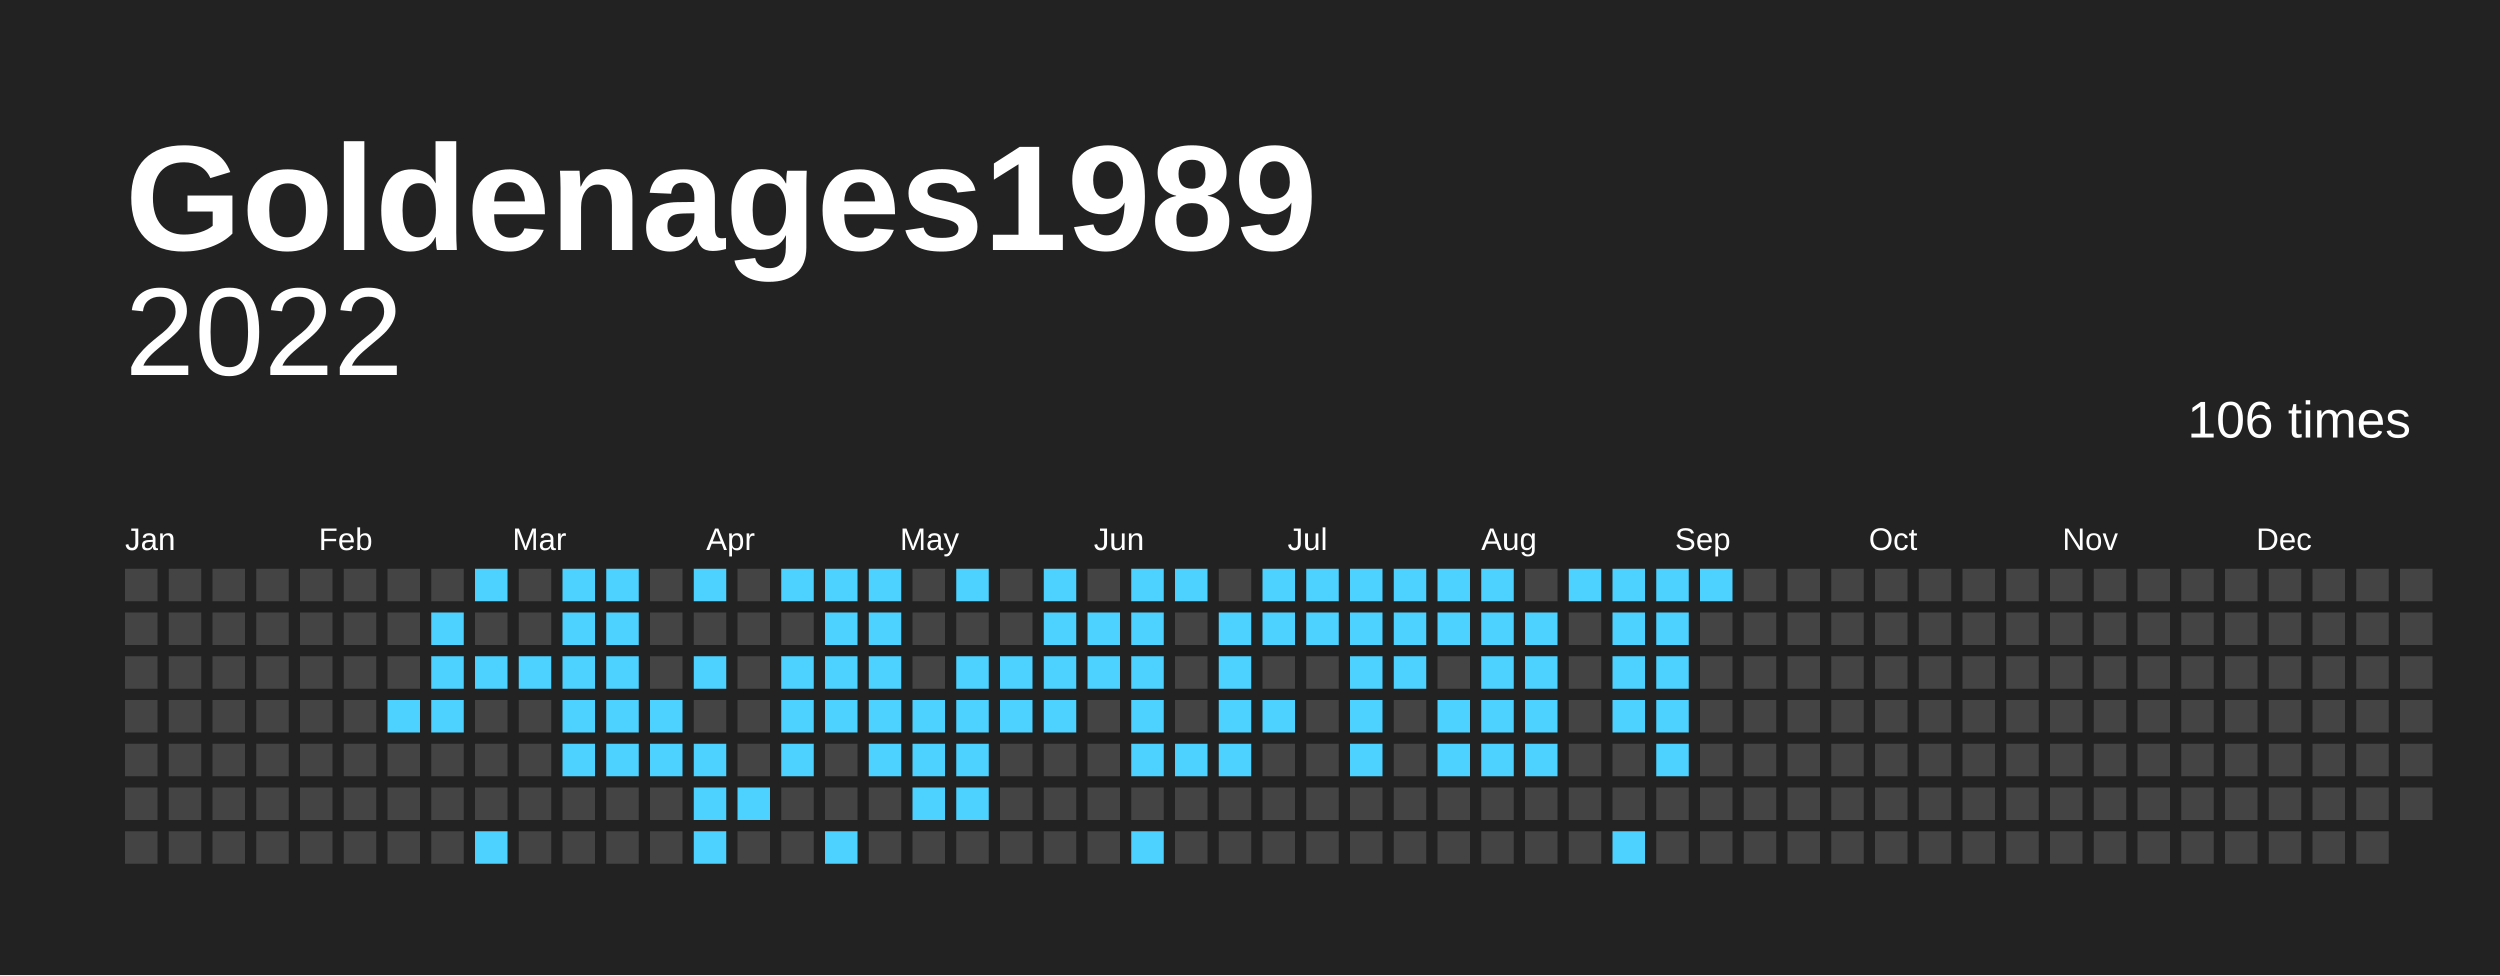
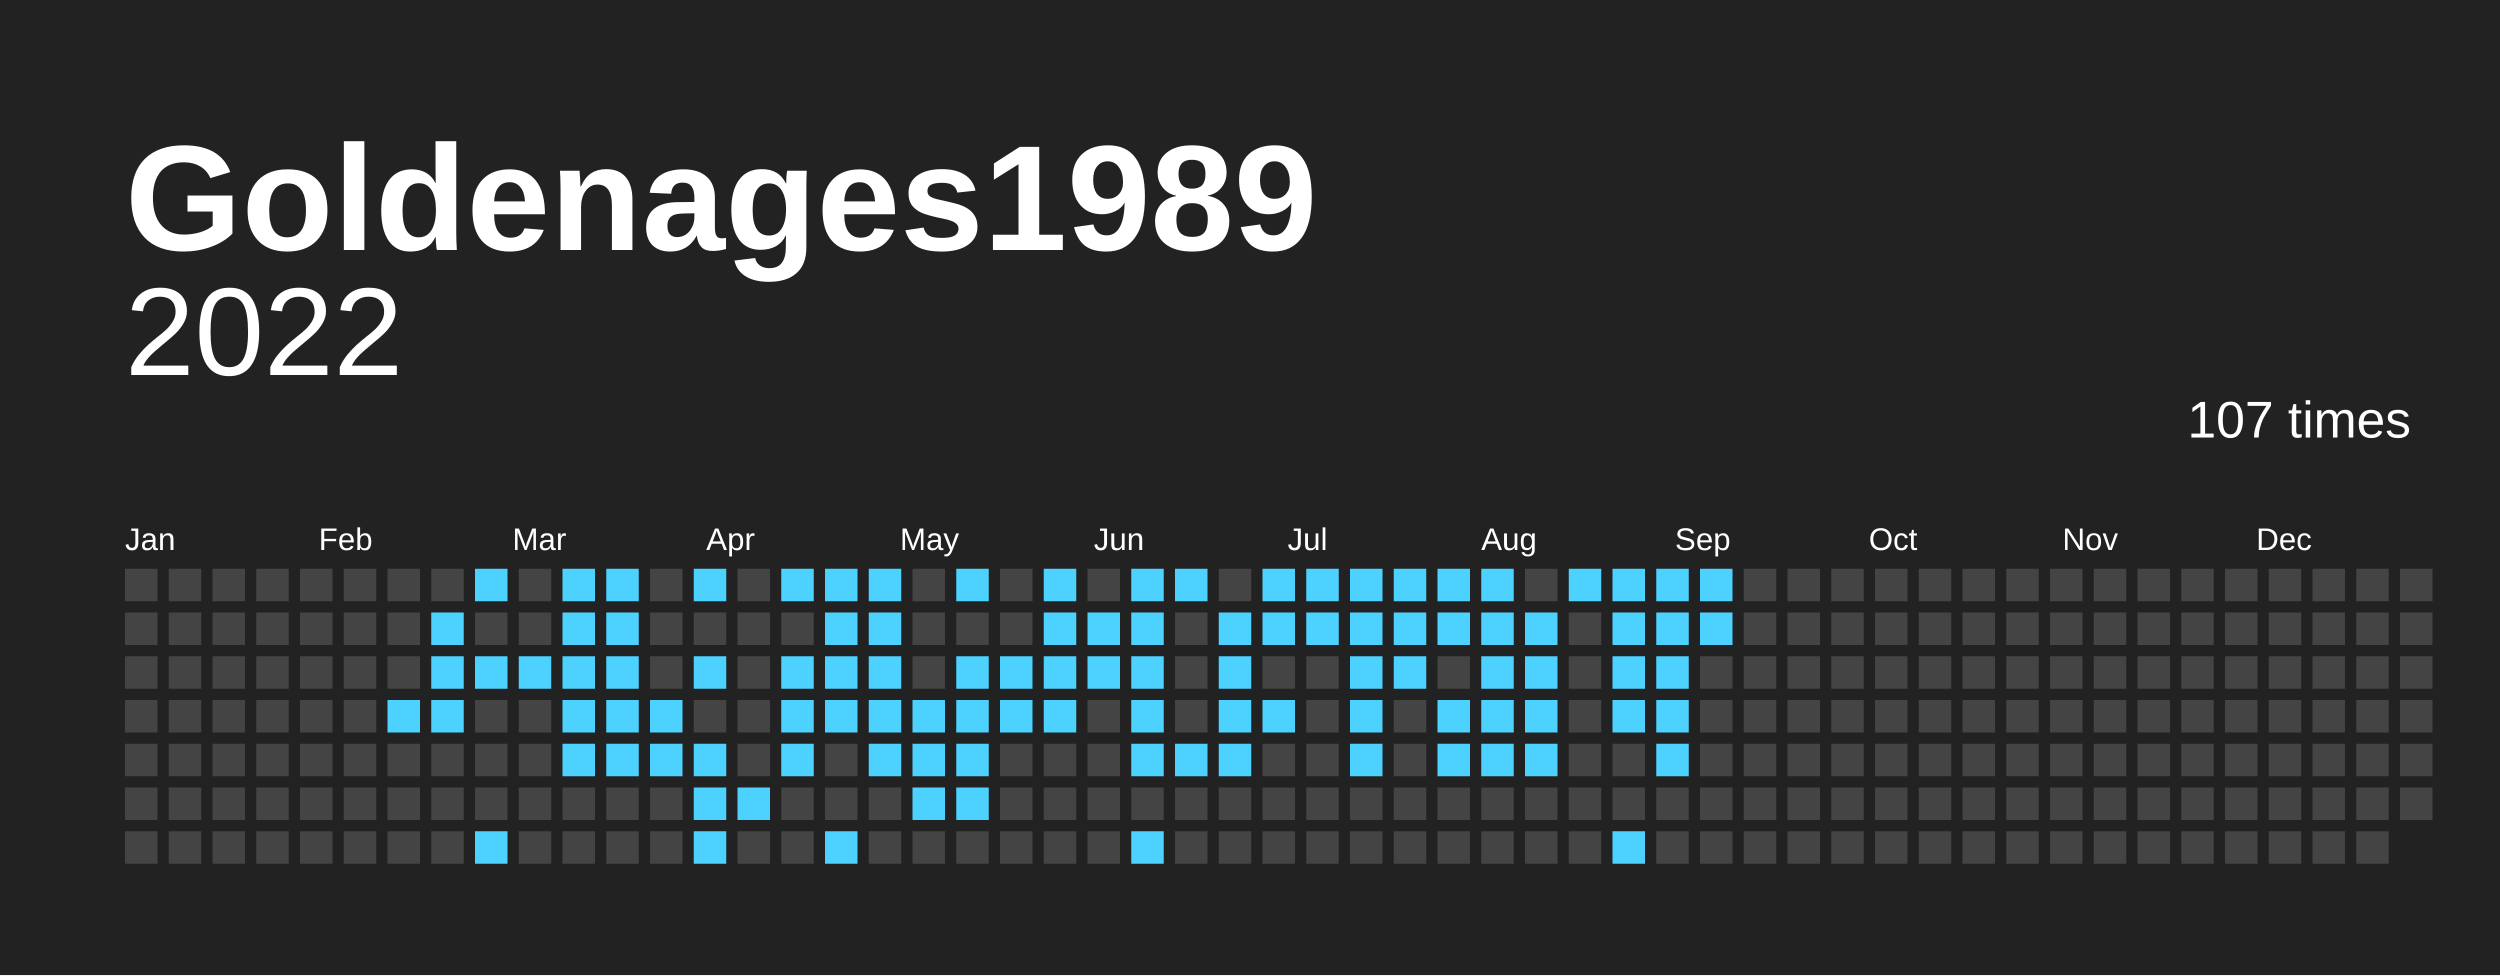
<svg xmlns="http://www.w3.org/2000/svg" baseProfile="full" height="78mm" version="1.1" viewBox="0,0,200,78" width="200mm">
  <defs />
  <rect fill="#222222" height="78" width="200" x="0" y="0" />
  <text fill="#FFFFFF" style="font-size:12px; font-family:Arial; font-weight:bold;" x="10" y="20">Goldenages1989</text>
  <text alignment-baseline="hanging" fill="#FFFFFF" style="font-size:10.0px; font-family:Arial;" x="10" y="30">2022</text>
-   <text alignment-baseline="hanging" fill="#FFFFFF" style="font-size:4.125px; font-family:Arial;" x="175" y="35">106 times</text>
+   <text alignment-baseline="hanging" fill="#FFFFFF" style="font-size:4.125px; font-family:Arial;" x="175" y="35">107 times</text>
  <text fill="#FFFFFF" style="font-size:2.5px; font-family:Arial" x="10.0" y="44">Jan</text>
  <text fill="#FFFFFF" style="font-size:2.5px; font-family:Arial" x="25.5" y="44">Feb</text>
  <text fill="#FFFFFF" style="font-size:2.5px; font-family:Arial" x="41.0" y="44">Mar</text>
  <text fill="#FFFFFF" style="font-size:2.5px; font-family:Arial" x="56.5" y="44">Apr</text>
  <text fill="#FFFFFF" style="font-size:2.5px; font-family:Arial" x="72.0" y="44">May</text>
  <text fill="#FFFFFF" style="font-size:2.5px; font-family:Arial" x="87.5" y="44">Jun</text>
  <text fill="#FFFFFF" style="font-size:2.5px; font-family:Arial" x="103.0" y="44">Jul</text>
  <text fill="#FFFFFF" style="font-size:2.5px; font-family:Arial" x="118.5" y="44">Aug</text>
  <text fill="#FFFFFF" style="font-size:2.5px; font-family:Arial" x="134.0" y="44">Sep</text>
  <text fill="#FFFFFF" style="font-size:2.5px; font-family:Arial" x="149.5" y="44">Oct</text>
  <text fill="#FFFFFF" style="font-size:2.5px; font-family:Arial" x="165.0" y="44">Nov</text>
  <text fill="#FFFFFF" style="font-size:2.5px; font-family:Arial" x="180.5" y="44">Dec</text>
  <rect fill="#444444" height="2.6" width="2.6" x="10.0" y="45.5" />
  <rect fill="#444444" height="2.6" width="2.6" x="10.0" y="49.0" />
  <rect fill="#444444" height="2.6" width="2.6" x="10.0" y="52.5" />
  <rect fill="#444444" height="2.6" width="2.6" x="10.0" y="56.0" />
  <rect fill="#444444" height="2.6" width="2.6" x="10.0" y="59.5" />
  <rect fill="#444444" height="2.6" width="2.6" x="10.0" y="63.0" />
  <rect fill="#444444" height="2.6" width="2.6" x="10.0" y="66.5" />
  <rect fill="#444444" height="2.6" width="2.6" x="13.5" y="45.5" />
  <rect fill="#444444" height="2.6" width="2.6" x="13.5" y="49.0" />
  <rect fill="#444444" height="2.6" width="2.6" x="13.5" y="52.5" />
  <rect fill="#444444" height="2.6" width="2.6" x="13.5" y="56.0" />
  <rect fill="#444444" height="2.6" width="2.6" x="13.5" y="59.5" />
  <rect fill="#444444" height="2.6" width="2.6" x="13.5" y="63.0" />
  <rect fill="#444444" height="2.6" width="2.6" x="13.5" y="66.5" />
  <rect fill="#444444" height="2.6" width="2.6" x="17.0" y="45.5" />
  <rect fill="#444444" height="2.6" width="2.6" x="17.0" y="49.0" />
  <rect fill="#444444" height="2.6" width="2.6" x="17.0" y="52.5" />
  <rect fill="#444444" height="2.6" width="2.6" x="17.0" y="56.0" />
  <rect fill="#444444" height="2.6" width="2.6" x="17.0" y="59.5" />
  <rect fill="#444444" height="2.6" width="2.6" x="17.0" y="63.0" />
  <rect fill="#444444" height="2.6" width="2.6" x="17.0" y="66.5" />
  <rect fill="#444444" height="2.6" width="2.6" x="20.5" y="45.5" />
  <rect fill="#444444" height="2.6" width="2.6" x="20.5" y="49.0" />
  <rect fill="#444444" height="2.6" width="2.6" x="20.5" y="52.5" />
  <rect fill="#444444" height="2.6" width="2.6" x="20.5" y="56.0" />
  <rect fill="#444444" height="2.6" width="2.6" x="20.5" y="59.5" />
  <rect fill="#444444" height="2.6" width="2.6" x="20.5" y="63.0" />
  <rect fill="#444444" height="2.6" width="2.6" x="20.5" y="66.5" />
  <rect fill="#444444" height="2.6" width="2.6" x="24.0" y="45.5" />
  <rect fill="#444444" height="2.6" width="2.6" x="24.0" y="49.0" />
  <rect fill="#444444" height="2.6" width="2.6" x="24.0" y="52.5" />
  <rect fill="#444444" height="2.6" width="2.6" x="24.0" y="56.0" />
  <rect fill="#444444" height="2.6" width="2.6" x="24.0" y="59.5" />
  <rect fill="#444444" height="2.6" width="2.6" x="24.0" y="63.0" />
  <rect fill="#444444" height="2.6" width="2.6" x="24.0" y="66.5" />
  <rect fill="#444444" height="2.6" width="2.6" x="27.5" y="45.5" />
  <rect fill="#444444" height="2.6" width="2.6" x="27.5" y="49.0" />
  <rect fill="#444444" height="2.6" width="2.6" x="27.5" y="52.5" />
  <rect fill="#444444" height="2.6" width="2.6" x="27.5" y="56.0" />
  <rect fill="#444444" height="2.6" width="2.6" x="27.5" y="59.5" />
  <rect fill="#444444" height="2.6" width="2.6" x="27.5" y="63.0" />
  <rect fill="#444444" height="2.6" width="2.6" x="27.5" y="66.5" />
  <rect fill="#444444" height="2.6" width="2.6" x="31.0" y="45.5" />
  <rect fill="#444444" height="2.6" width="2.6" x="31.0" y="49.0" />
  <rect fill="#444444" height="2.6" width="2.6" x="31.0" y="52.5" />
  <rect fill="#4DD2FF" height="2.6" width="2.6" x="31.0" y="56.0" />
  <rect fill="#444444" height="2.6" width="2.6" x="31.0" y="59.5" />
  <rect fill="#444444" height="2.6" width="2.6" x="31.0" y="63.0" />
  <rect fill="#444444" height="2.6" width="2.6" x="31.0" y="66.5" />
  <rect fill="#444444" height="2.6" width="2.6" x="34.5" y="45.5" />
  <rect fill="#4DD2FF" height="2.6" width="2.6" x="34.5" y="49.0" />
  <rect fill="#4DD2FF" height="2.6" width="2.6" x="34.5" y="52.5" />
  <rect fill="#4DD2FF" height="2.6" width="2.6" x="34.5" y="56.0" />
  <rect fill="#444444" height="2.6" width="2.6" x="34.5" y="59.5" />
  <rect fill="#444444" height="2.6" width="2.6" x="34.5" y="63.0" />
  <rect fill="#444444" height="2.6" width="2.6" x="34.5" y="66.5" />
  <rect fill="#4DD2FF" height="2.6" width="2.6" x="38.0" y="45.5" />
  <rect fill="#444444" height="2.6" width="2.6" x="38.0" y="49.0" />
  <rect fill="#4DD2FF" height="2.6" width="2.6" x="38.0" y="52.5" />
  <rect fill="#444444" height="2.6" width="2.6" x="38.0" y="56.0" />
  <rect fill="#444444" height="2.6" width="2.6" x="38.0" y="59.5" />
  <rect fill="#444444" height="2.6" width="2.6" x="38.0" y="63.0" />
  <rect fill="#4DD2FF" height="2.6" width="2.6" x="38.0" y="66.5" />
  <rect fill="#444444" height="2.6" width="2.6" x="41.5" y="45.5" />
  <rect fill="#444444" height="2.6" width="2.6" x="41.5" y="49.0" />
  <rect fill="#4DD2FF" height="2.6" width="2.6" x="41.5" y="52.5" />
  <rect fill="#444444" height="2.6" width="2.6" x="41.5" y="56.0" />
  <rect fill="#444444" height="2.6" width="2.6" x="41.5" y="59.5" />
  <rect fill="#444444" height="2.6" width="2.6" x="41.5" y="63.0" />
  <rect fill="#444444" height="2.6" width="2.6" x="41.5" y="66.5" />
  <rect fill="#4DD2FF" height="2.6" width="2.6" x="45.0" y="45.5" />
  <rect fill="#4DD2FF" height="2.6" width="2.6" x="45.0" y="49.0" />
  <rect fill="#4DD2FF" height="2.6" width="2.6" x="45.0" y="52.5" />
  <rect fill="#4DD2FF" height="2.6" width="2.6" x="45.0" y="56.0" />
  <rect fill="#4DD2FF" height="2.6" width="2.6" x="45.0" y="59.5" />
  <rect fill="#444444" height="2.6" width="2.6" x="45.0" y="63.0" />
  <rect fill="#444444" height="2.6" width="2.6" x="45.0" y="66.5" />
  <rect fill="#4DD2FF" height="2.6" width="2.6" x="48.5" y="45.5" />
  <rect fill="#4DD2FF" height="2.6" width="2.6" x="48.5" y="49.0" />
  <rect fill="#4DD2FF" height="2.6" width="2.6" x="48.5" y="52.5" />
  <rect fill="#4DD2FF" height="2.6" width="2.6" x="48.5" y="56.0" />
  <rect fill="#4DD2FF" height="2.6" width="2.6" x="48.5" y="59.5" />
  <rect fill="#444444" height="2.6" width="2.6" x="48.5" y="63.0" />
  <rect fill="#444444" height="2.6" width="2.6" x="48.5" y="66.5" />
  <rect fill="#444444" height="2.6" width="2.6" x="52.0" y="45.5" />
  <rect fill="#444444" height="2.6" width="2.6" x="52.0" y="49.0" />
  <rect fill="#444444" height="2.6" width="2.6" x="52.0" y="52.5" />
  <rect fill="#4DD2FF" height="2.6" width="2.6" x="52.0" y="56.0" />
  <rect fill="#4DD2FF" height="2.6" width="2.6" x="52.0" y="59.5" />
  <rect fill="#444444" height="2.6" width="2.6" x="52.0" y="63.0" />
  <rect fill="#444444" height="2.6" width="2.6" x="52.0" y="66.5" />
  <rect fill="#4DD2FF" height="2.6" width="2.6" x="55.5" y="45.5" />
  <rect fill="#444444" height="2.6" width="2.6" x="55.5" y="49.0" />
  <rect fill="#4DD2FF" height="2.6" width="2.6" x="55.5" y="52.5" />
  <rect fill="#444444" height="2.6" width="2.6" x="55.5" y="56.0" />
  <rect fill="#4DD2FF" height="2.6" width="2.6" x="55.5" y="59.5" />
  <rect fill="#4DD2FF" height="2.6" width="2.6" x="55.5" y="63.0" />
  <rect fill="#4DD2FF" height="2.6" width="2.6" x="55.5" y="66.5" />
  <rect fill="#444444" height="2.6" width="2.6" x="59.0" y="45.5" />
  <rect fill="#444444" height="2.6" width="2.6" x="59.0" y="49.0" />
  <rect fill="#444444" height="2.6" width="2.6" x="59.0" y="52.5" />
  <rect fill="#444444" height="2.6" width="2.6" x="59.0" y="56.0" />
  <rect fill="#444444" height="2.6" width="2.6" x="59.0" y="59.5" />
  <rect fill="#4DD2FF" height="2.6" width="2.6" x="59.0" y="63.0" />
  <rect fill="#444444" height="2.6" width="2.6" x="59.0" y="66.5" />
  <rect fill="#4DD2FF" height="2.6" width="2.6" x="62.5" y="45.5" />
  <rect fill="#444444" height="2.6" width="2.6" x="62.5" y="49.0" />
  <rect fill="#4DD2FF" height="2.6" width="2.6" x="62.5" y="52.5" />
  <rect fill="#4DD2FF" height="2.6" width="2.6" x="62.5" y="56.0" />
  <rect fill="#4DD2FF" height="2.6" width="2.6" x="62.5" y="59.5" />
  <rect fill="#444444" height="2.6" width="2.6" x="62.5" y="63.0" />
  <rect fill="#444444" height="2.6" width="2.6" x="62.5" y="66.5" />
  <rect fill="#4DD2FF" height="2.6" width="2.6" x="66.0" y="45.5" />
  <rect fill="#4DD2FF" height="2.6" width="2.6" x="66.0" y="49.0" />
  <rect fill="#4DD2FF" height="2.6" width="2.6" x="66.0" y="52.5" />
  <rect fill="#4DD2FF" height="2.6" width="2.6" x="66.0" y="56.0" />
  <rect fill="#444444" height="2.6" width="2.6" x="66.0" y="59.5" />
  <rect fill="#444444" height="2.6" width="2.6" x="66.0" y="63.0" />
  <rect fill="#4DD2FF" height="2.6" width="2.6" x="66.0" y="66.5" />
  <rect fill="#4DD2FF" height="2.6" width="2.6" x="69.5" y="45.5" />
  <rect fill="#4DD2FF" height="2.6" width="2.6" x="69.5" y="49.0" />
  <rect fill="#4DD2FF" height="2.6" width="2.6" x="69.5" y="52.5" />
  <rect fill="#4DD2FF" height="2.6" width="2.6" x="69.5" y="56.0" />
  <rect fill="#4DD2FF" height="2.6" width="2.6" x="69.5" y="59.5" />
  <rect fill="#444444" height="2.6" width="2.6" x="69.5" y="63.0" />
  <rect fill="#444444" height="2.6" width="2.6" x="69.5" y="66.5" />
  <rect fill="#444444" height="2.6" width="2.6" x="73.0" y="45.5" />
  <rect fill="#444444" height="2.6" width="2.6" x="73.0" y="49.0" />
  <rect fill="#444444" height="2.6" width="2.6" x="73.0" y="52.5" />
  <rect fill="#4DD2FF" height="2.6" width="2.6" x="73.0" y="56.0" />
  <rect fill="#4DD2FF" height="2.6" width="2.6" x="73.0" y="59.5" />
  <rect fill="#4DD2FF" height="2.6" width="2.6" x="73.0" y="63.0" />
  <rect fill="#444444" height="2.6" width="2.6" x="73.0" y="66.5" />
  <rect fill="#4DD2FF" height="2.6" width="2.6" x="76.5" y="45.5" />
  <rect fill="#444444" height="2.6" width="2.6" x="76.5" y="49.0" />
  <rect fill="#4DD2FF" height="2.6" width="2.6" x="76.5" y="52.5" />
  <rect fill="#4DD2FF" height="2.6" width="2.6" x="76.5" y="56.0" />
  <rect fill="#4DD2FF" height="2.6" width="2.6" x="76.5" y="59.5" />
  <rect fill="#4DD2FF" height="2.6" width="2.6" x="76.5" y="63.0" />
  <rect fill="#444444" height="2.6" width="2.6" x="76.5" y="66.5" />
  <rect fill="#444444" height="2.6" width="2.6" x="80.0" y="45.5" />
  <rect fill="#444444" height="2.6" width="2.6" x="80.0" y="49.0" />
  <rect fill="#4DD2FF" height="2.6" width="2.6" x="80.0" y="52.5" />
  <rect fill="#4DD2FF" height="2.6" width="2.6" x="80.0" y="56.0" />
  <rect fill="#444444" height="2.6" width="2.6" x="80.0" y="59.5" />
  <rect fill="#444444" height="2.6" width="2.6" x="80.0" y="63.0" />
  <rect fill="#444444" height="2.6" width="2.6" x="80.0" y="66.5" />
  <rect fill="#4DD2FF" height="2.6" width="2.6" x="83.5" y="45.5" />
  <rect fill="#4DD2FF" height="2.6" width="2.6" x="83.5" y="49.0" />
  <rect fill="#4DD2FF" height="2.6" width="2.6" x="83.5" y="52.5" />
  <rect fill="#4DD2FF" height="2.6" width="2.6" x="83.5" y="56.0" />
  <rect fill="#444444" height="2.6" width="2.6" x="83.5" y="59.5" />
  <rect fill="#444444" height="2.6" width="2.6" x="83.5" y="63.0" />
  <rect fill="#444444" height="2.6" width="2.6" x="83.5" y="66.5" />
  <rect fill="#444444" height="2.6" width="2.6" x="87.0" y="45.5" />
  <rect fill="#4DD2FF" height="2.6" width="2.6" x="87.0" y="49.0" />
  <rect fill="#4DD2FF" height="2.6" width="2.6" x="87.0" y="52.5" />
  <rect fill="#444444" height="2.6" width="2.6" x="87.0" y="56.0" />
  <rect fill="#444444" height="2.6" width="2.6" x="87.0" y="59.5" />
  <rect fill="#444444" height="2.6" width="2.6" x="87.0" y="63.0" />
  <rect fill="#444444" height="2.6" width="2.6" x="87.0" y="66.5" />
  <rect fill="#4DD2FF" height="2.6" width="2.6" x="90.5" y="45.5" />
  <rect fill="#4DD2FF" height="2.6" width="2.6" x="90.5" y="49.0" />
  <rect fill="#4DD2FF" height="2.6" width="2.6" x="90.5" y="52.5" />
  <rect fill="#4DD2FF" height="2.6" width="2.6" x="90.5" y="56.0" />
  <rect fill="#4DD2FF" height="2.6" width="2.6" x="90.5" y="59.5" />
  <rect fill="#444444" height="2.6" width="2.6" x="90.5" y="63.0" />
  <rect fill="#4DD2FF" height="2.6" width="2.6" x="90.5" y="66.5" />
  <rect fill="#4DD2FF" height="2.6" width="2.6" x="94.0" y="45.5" />
  <rect fill="#444444" height="2.6" width="2.6" x="94.0" y="49.0" />
  <rect fill="#444444" height="2.6" width="2.6" x="94.0" y="52.5" />
  <rect fill="#444444" height="2.6" width="2.6" x="94.0" y="56.0" />
  <rect fill="#4DD2FF" height="2.6" width="2.6" x="94.0" y="59.5" />
  <rect fill="#444444" height="2.6" width="2.6" x="94.0" y="63.0" />
  <rect fill="#444444" height="2.6" width="2.6" x="94.0" y="66.5" />
  <rect fill="#444444" height="2.6" width="2.6" x="97.5" y="45.5" />
  <rect fill="#4DD2FF" height="2.6" width="2.6" x="97.5" y="49.0" />
  <rect fill="#4DD2FF" height="2.6" width="2.6" x="97.5" y="52.5" />
  <rect fill="#4DD2FF" height="2.6" width="2.6" x="97.5" y="56.0" />
  <rect fill="#4DD2FF" height="2.6" width="2.6" x="97.5" y="59.5" />
  <rect fill="#444444" height="2.6" width="2.6" x="97.5" y="63.0" />
  <rect fill="#444444" height="2.6" width="2.6" x="97.5" y="66.5" />
  <rect fill="#4DD2FF" height="2.6" width="2.6" x="101.0" y="45.5" />
  <rect fill="#4DD2FF" height="2.6" width="2.6" x="101.0" y="49.0" />
  <rect fill="#444444" height="2.6" width="2.6" x="101.0" y="52.5" />
  <rect fill="#4DD2FF" height="2.6" width="2.6" x="101.0" y="56.0" />
  <rect fill="#444444" height="2.6" width="2.6" x="101.0" y="59.5" />
  <rect fill="#444444" height="2.6" width="2.6" x="101.0" y="63.0" />
  <rect fill="#444444" height="2.6" width="2.6" x="101.0" y="66.5" />
  <rect fill="#4DD2FF" height="2.6" width="2.6" x="104.5" y="45.5" />
  <rect fill="#4DD2FF" height="2.6" width="2.6" x="104.5" y="49.0" />
  <rect fill="#444444" height="2.6" width="2.6" x="104.5" y="52.5" />
  <rect fill="#444444" height="2.6" width="2.6" x="104.5" y="56.0" />
  <rect fill="#444444" height="2.6" width="2.6" x="104.5" y="59.5" />
  <rect fill="#444444" height="2.6" width="2.6" x="104.5" y="63.0" />
  <rect fill="#444444" height="2.6" width="2.6" x="104.5" y="66.5" />
  <rect fill="#4DD2FF" height="2.6" width="2.6" x="108.0" y="45.5" />
  <rect fill="#4DD2FF" height="2.6" width="2.6" x="108.0" y="49.0" />
  <rect fill="#4DD2FF" height="2.6" width="2.6" x="108.0" y="52.5" />
  <rect fill="#4DD2FF" height="2.6" width="2.6" x="108.0" y="56.0" />
  <rect fill="#4DD2FF" height="2.6" width="2.6" x="108.0" y="59.5" />
  <rect fill="#444444" height="2.6" width="2.6" x="108.0" y="63.0" />
  <rect fill="#444444" height="2.6" width="2.6" x="108.0" y="66.5" />
  <rect fill="#4DD2FF" height="2.6" width="2.6" x="111.5" y="45.5" />
  <rect fill="#4DD2FF" height="2.6" width="2.6" x="111.5" y="49.0" />
  <rect fill="#4DD2FF" height="2.6" width="2.6" x="111.5" y="52.5" />
  <rect fill="#444444" height="2.6" width="2.6" x="111.5" y="56.0" />
  <rect fill="#444444" height="2.6" width="2.6" x="111.5" y="59.5" />
  <rect fill="#444444" height="2.6" width="2.6" x="111.5" y="63.0" />
  <rect fill="#444444" height="2.6" width="2.6" x="111.5" y="66.5" />
  <rect fill="#4DD2FF" height="2.6" width="2.6" x="115.0" y="45.5" />
  <rect fill="#4DD2FF" height="2.6" width="2.6" x="115.0" y="49.0" />
  <rect fill="#444444" height="2.6" width="2.6" x="115.0" y="52.5" />
  <rect fill="#4DD2FF" height="2.6" width="2.6" x="115.0" y="56.0" />
  <rect fill="#4DD2FF" height="2.6" width="2.6" x="115.0" y="59.5" />
  <rect fill="#444444" height="2.6" width="2.6" x="115.0" y="63.0" />
  <rect fill="#444444" height="2.6" width="2.6" x="115.0" y="66.5" />
  <rect fill="#4DD2FF" height="2.6" width="2.6" x="118.5" y="45.5" />
  <rect fill="#4DD2FF" height="2.6" width="2.6" x="118.5" y="49.0" />
  <rect fill="#4DD2FF" height="2.6" width="2.6" x="118.5" y="52.5" />
  <rect fill="#4DD2FF" height="2.6" width="2.6" x="118.5" y="56.0" />
  <rect fill="#4DD2FF" height="2.6" width="2.6" x="118.5" y="59.5" />
  <rect fill="#444444" height="2.6" width="2.6" x="118.5" y="63.0" />
  <rect fill="#444444" height="2.6" width="2.6" x="118.5" y="66.5" />
  <rect fill="#444444" height="2.6" width="2.6" x="122.0" y="45.5" />
  <rect fill="#4DD2FF" height="2.6" width="2.6" x="122.0" y="49.0" />
  <rect fill="#4DD2FF" height="2.6" width="2.6" x="122.0" y="52.5" />
  <rect fill="#4DD2FF" height="2.6" width="2.6" x="122.0" y="56.0" />
  <rect fill="#4DD2FF" height="2.6" width="2.6" x="122.0" y="59.5" />
  <rect fill="#444444" height="2.6" width="2.6" x="122.0" y="63.0" />
  <rect fill="#444444" height="2.6" width="2.6" x="122.0" y="66.5" />
  <rect fill="#4DD2FF" height="2.6" width="2.6" x="125.5" y="45.5" />
  <rect fill="#444444" height="2.6" width="2.6" x="125.5" y="49.0" />
  <rect fill="#444444" height="2.6" width="2.6" x="125.5" y="52.5" />
  <rect fill="#444444" height="2.6" width="2.6" x="125.5" y="56.0" />
  <rect fill="#444444" height="2.6" width="2.6" x="125.5" y="59.5" />
  <rect fill="#444444" height="2.6" width="2.6" x="125.5" y="63.0" />
  <rect fill="#444444" height="2.6" width="2.6" x="125.5" y="66.5" />
  <rect fill="#4DD2FF" height="2.6" width="2.6" x="129.0" y="45.5" />
  <rect fill="#4DD2FF" height="2.6" width="2.6" x="129.0" y="49.0" />
  <rect fill="#4DD2FF" height="2.6" width="2.6" x="129.0" y="52.5" />
  <rect fill="#4DD2FF" height="2.6" width="2.6" x="129.0" y="56.0" />
  <rect fill="#444444" height="2.6" width="2.6" x="129.0" y="59.5" />
  <rect fill="#444444" height="2.6" width="2.6" x="129.0" y="63.0" />
  <rect fill="#4DD2FF" height="2.6" width="2.6" x="129.0" y="66.5" />
  <rect fill="#4DD2FF" height="2.6" width="2.6" x="132.5" y="45.5" />
  <rect fill="#4DD2FF" height="2.6" width="2.6" x="132.5" y="49.0" />
  <rect fill="#4DD2FF" height="2.6" width="2.6" x="132.5" y="52.5" />
  <rect fill="#4DD2FF" height="2.6" width="2.6" x="132.5" y="56.0" />
  <rect fill="#4DD2FF" height="2.6" width="2.6" x="132.5" y="59.5" />
  <rect fill="#444444" height="2.6" width="2.6" x="132.5" y="63.0" />
  <rect fill="#444444" height="2.6" width="2.6" x="132.5" y="66.5" />
  <rect fill="#4DD2FF" height="2.6" width="2.6" x="136.0" y="45.5" />
-   <rect fill="#444444" height="2.6" width="2.6" x="136.0" y="49.0" />
+   <rect fill="#4DD2FF" height="2.6" width="2.6" x="136.0" y="49.0" />
  <rect fill="#444444" height="2.6" width="2.6" x="136.0" y="52.5" />
  <rect fill="#444444" height="2.6" width="2.6" x="136.0" y="56.0" />
  <rect fill="#444444" height="2.6" width="2.6" x="136.0" y="59.5" />
  <rect fill="#444444" height="2.6" width="2.6" x="136.0" y="63.0" />
  <rect fill="#444444" height="2.6" width="2.6" x="136.0" y="66.5" />
  <rect fill="#444444" height="2.6" width="2.6" x="139.5" y="45.5" />
  <rect fill="#444444" height="2.6" width="2.6" x="139.5" y="49.0" />
  <rect fill="#444444" height="2.6" width="2.6" x="139.5" y="52.5" />
  <rect fill="#444444" height="2.6" width="2.6" x="139.5" y="56.0" />
  <rect fill="#444444" height="2.6" width="2.6" x="139.5" y="59.5" />
  <rect fill="#444444" height="2.6" width="2.6" x="139.5" y="63.0" />
  <rect fill="#444444" height="2.6" width="2.6" x="139.5" y="66.5" />
  <rect fill="#444444" height="2.6" width="2.6" x="143.0" y="45.5" />
  <rect fill="#444444" height="2.6" width="2.6" x="143.0" y="49.0" />
  <rect fill="#444444" height="2.6" width="2.6" x="143.0" y="52.5" />
  <rect fill="#444444" height="2.6" width="2.6" x="143.0" y="56.0" />
  <rect fill="#444444" height="2.6" width="2.6" x="143.0" y="59.5" />
  <rect fill="#444444" height="2.6" width="2.6" x="143.0" y="63.0" />
  <rect fill="#444444" height="2.6" width="2.6" x="143.0" y="66.5" />
  <rect fill="#444444" height="2.6" width="2.6" x="146.5" y="45.5" />
  <rect fill="#444444" height="2.6" width="2.6" x="146.5" y="49.0" />
  <rect fill="#444444" height="2.6" width="2.6" x="146.5" y="52.5" />
  <rect fill="#444444" height="2.6" width="2.6" x="146.5" y="56.0" />
  <rect fill="#444444" height="2.6" width="2.6" x="146.5" y="59.5" />
  <rect fill="#444444" height="2.6" width="2.6" x="146.5" y="63.0" />
  <rect fill="#444444" height="2.6" width="2.6" x="146.5" y="66.5" />
  <rect fill="#444444" height="2.6" width="2.6" x="150.0" y="45.5" />
  <rect fill="#444444" height="2.6" width="2.6" x="150.0" y="49.0" />
  <rect fill="#444444" height="2.6" width="2.6" x="150.0" y="52.5" />
  <rect fill="#444444" height="2.6" width="2.6" x="150.0" y="56.0" />
  <rect fill="#444444" height="2.6" width="2.6" x="150.0" y="59.5" />
  <rect fill="#444444" height="2.6" width="2.6" x="150.0" y="63.0" />
  <rect fill="#444444" height="2.6" width="2.6" x="150.0" y="66.5" />
  <rect fill="#444444" height="2.6" width="2.6" x="153.5" y="45.5" />
  <rect fill="#444444" height="2.6" width="2.6" x="153.5" y="49.0" />
  <rect fill="#444444" height="2.6" width="2.6" x="153.5" y="52.5" />
  <rect fill="#444444" height="2.6" width="2.6" x="153.5" y="56.0" />
  <rect fill="#444444" height="2.6" width="2.6" x="153.5" y="59.5" />
  <rect fill="#444444" height="2.6" width="2.6" x="153.5" y="63.0" />
  <rect fill="#444444" height="2.6" width="2.6" x="153.5" y="66.5" />
  <rect fill="#444444" height="2.6" width="2.6" x="157.0" y="45.5" />
  <rect fill="#444444" height="2.6" width="2.6" x="157.0" y="49.0" />
  <rect fill="#444444" height="2.6" width="2.6" x="157.0" y="52.5" />
  <rect fill="#444444" height="2.6" width="2.6" x="157.0" y="56.0" />
  <rect fill="#444444" height="2.6" width="2.6" x="157.0" y="59.5" />
  <rect fill="#444444" height="2.6" width="2.6" x="157.0" y="63.0" />
  <rect fill="#444444" height="2.6" width="2.6" x="157.0" y="66.5" />
  <rect fill="#444444" height="2.6" width="2.6" x="160.5" y="45.5" />
  <rect fill="#444444" height="2.6" width="2.6" x="160.5" y="49.0" />
  <rect fill="#444444" height="2.6" width="2.6" x="160.5" y="52.5" />
  <rect fill="#444444" height="2.6" width="2.6" x="160.5" y="56.0" />
  <rect fill="#444444" height="2.6" width="2.6" x="160.5" y="59.5" />
  <rect fill="#444444" height="2.6" width="2.6" x="160.5" y="63.0" />
  <rect fill="#444444" height="2.6" width="2.6" x="160.5" y="66.5" />
  <rect fill="#444444" height="2.6" width="2.6" x="164.0" y="45.5" />
  <rect fill="#444444" height="2.6" width="2.6" x="164.0" y="49.0" />
  <rect fill="#444444" height="2.6" width="2.6" x="164.0" y="52.5" />
  <rect fill="#444444" height="2.6" width="2.6" x="164.0" y="56.0" />
  <rect fill="#444444" height="2.6" width="2.6" x="164.0" y="59.5" />
  <rect fill="#444444" height="2.6" width="2.6" x="164.0" y="63.0" />
  <rect fill="#444444" height="2.6" width="2.6" x="164.0" y="66.5" />
  <rect fill="#444444" height="2.6" width="2.6" x="167.5" y="45.5" />
  <rect fill="#444444" height="2.6" width="2.6" x="167.5" y="49.0" />
  <rect fill="#444444" height="2.6" width="2.6" x="167.5" y="52.5" />
  <rect fill="#444444" height="2.6" width="2.6" x="167.5" y="56.0" />
  <rect fill="#444444" height="2.6" width="2.6" x="167.5" y="59.5" />
  <rect fill="#444444" height="2.6" width="2.6" x="167.5" y="63.0" />
  <rect fill="#444444" height="2.6" width="2.6" x="167.5" y="66.5" />
  <rect fill="#444444" height="2.6" width="2.6" x="171.0" y="45.5" />
  <rect fill="#444444" height="2.6" width="2.6" x="171.0" y="49.0" />
  <rect fill="#444444" height="2.6" width="2.6" x="171.0" y="52.5" />
  <rect fill="#444444" height="2.6" width="2.6" x="171.0" y="56.0" />
  <rect fill="#444444" height="2.6" width="2.6" x="171.0" y="59.5" />
  <rect fill="#444444" height="2.6" width="2.6" x="171.0" y="63.0" />
  <rect fill="#444444" height="2.6" width="2.6" x="171.0" y="66.5" />
  <rect fill="#444444" height="2.6" width="2.6" x="174.5" y="45.5" />
  <rect fill="#444444" height="2.6" width="2.6" x="174.5" y="49.0" />
  <rect fill="#444444" height="2.6" width="2.6" x="174.5" y="52.5" />
  <rect fill="#444444" height="2.6" width="2.6" x="174.5" y="56.0" />
  <rect fill="#444444" height="2.6" width="2.6" x="174.5" y="59.5" />
  <rect fill="#444444" height="2.6" width="2.6" x="174.5" y="63.0" />
  <rect fill="#444444" height="2.6" width="2.6" x="174.5" y="66.5" />
  <rect fill="#444444" height="2.6" width="2.6" x="178.0" y="45.5" />
  <rect fill="#444444" height="2.6" width="2.6" x="178.0" y="49.0" />
  <rect fill="#444444" height="2.6" width="2.6" x="178.0" y="52.5" />
  <rect fill="#444444" height="2.6" width="2.6" x="178.0" y="56.0" />
  <rect fill="#444444" height="2.6" width="2.6" x="178.0" y="59.5" />
  <rect fill="#444444" height="2.6" width="2.6" x="178.0" y="63.0" />
  <rect fill="#444444" height="2.6" width="2.6" x="178.0" y="66.5" />
  <rect fill="#444444" height="2.6" width="2.6" x="181.5" y="45.5" />
  <rect fill="#444444" height="2.6" width="2.6" x="181.5" y="49.0" />
  <rect fill="#444444" height="2.6" width="2.6" x="181.5" y="52.5" />
  <rect fill="#444444" height="2.6" width="2.6" x="181.5" y="56.0" />
  <rect fill="#444444" height="2.6" width="2.6" x="181.5" y="59.5" />
  <rect fill="#444444" height="2.6" width="2.6" x="181.5" y="63.0" />
  <rect fill="#444444" height="2.6" width="2.6" x="181.5" y="66.5" />
  <rect fill="#444444" height="2.6" width="2.6" x="185.0" y="45.5" />
  <rect fill="#444444" height="2.6" width="2.6" x="185.0" y="49.0" />
  <rect fill="#444444" height="2.6" width="2.6" x="185.0" y="52.5" />
  <rect fill="#444444" height="2.6" width="2.6" x="185.0" y="56.0" />
  <rect fill="#444444" height="2.6" width="2.6" x="185.0" y="59.5" />
  <rect fill="#444444" height="2.6" width="2.6" x="185.0" y="63.0" />
  <rect fill="#444444" height="2.6" width="2.6" x="185.0" y="66.5" />
  <rect fill="#444444" height="2.6" width="2.6" x="188.5" y="45.5" />
  <rect fill="#444444" height="2.6" width="2.6" x="188.5" y="49.0" />
  <rect fill="#444444" height="2.6" width="2.6" x="188.5" y="52.5" />
  <rect fill="#444444" height="2.6" width="2.6" x="188.5" y="56.0" />
  <rect fill="#444444" height="2.6" width="2.6" x="188.5" y="59.5" />
  <rect fill="#444444" height="2.6" width="2.6" x="188.5" y="63.0" />
  <rect fill="#444444" height="2.6" width="2.6" x="188.5" y="66.5" />
  <rect fill="#444444" height="2.6" width="2.6" x="192.0" y="45.5" />
  <rect fill="#444444" height="2.6" width="2.6" x="192.0" y="49.0" />
  <rect fill="#444444" height="2.6" width="2.6" x="192.0" y="52.5" />
  <rect fill="#444444" height="2.6" width="2.6" x="192.0" y="56.0" />
  <rect fill="#444444" height="2.6" width="2.6" x="192.0" y="59.5" />
  <rect fill="#444444" height="2.6" width="2.6" x="192.0" y="63.0" />
</svg>
